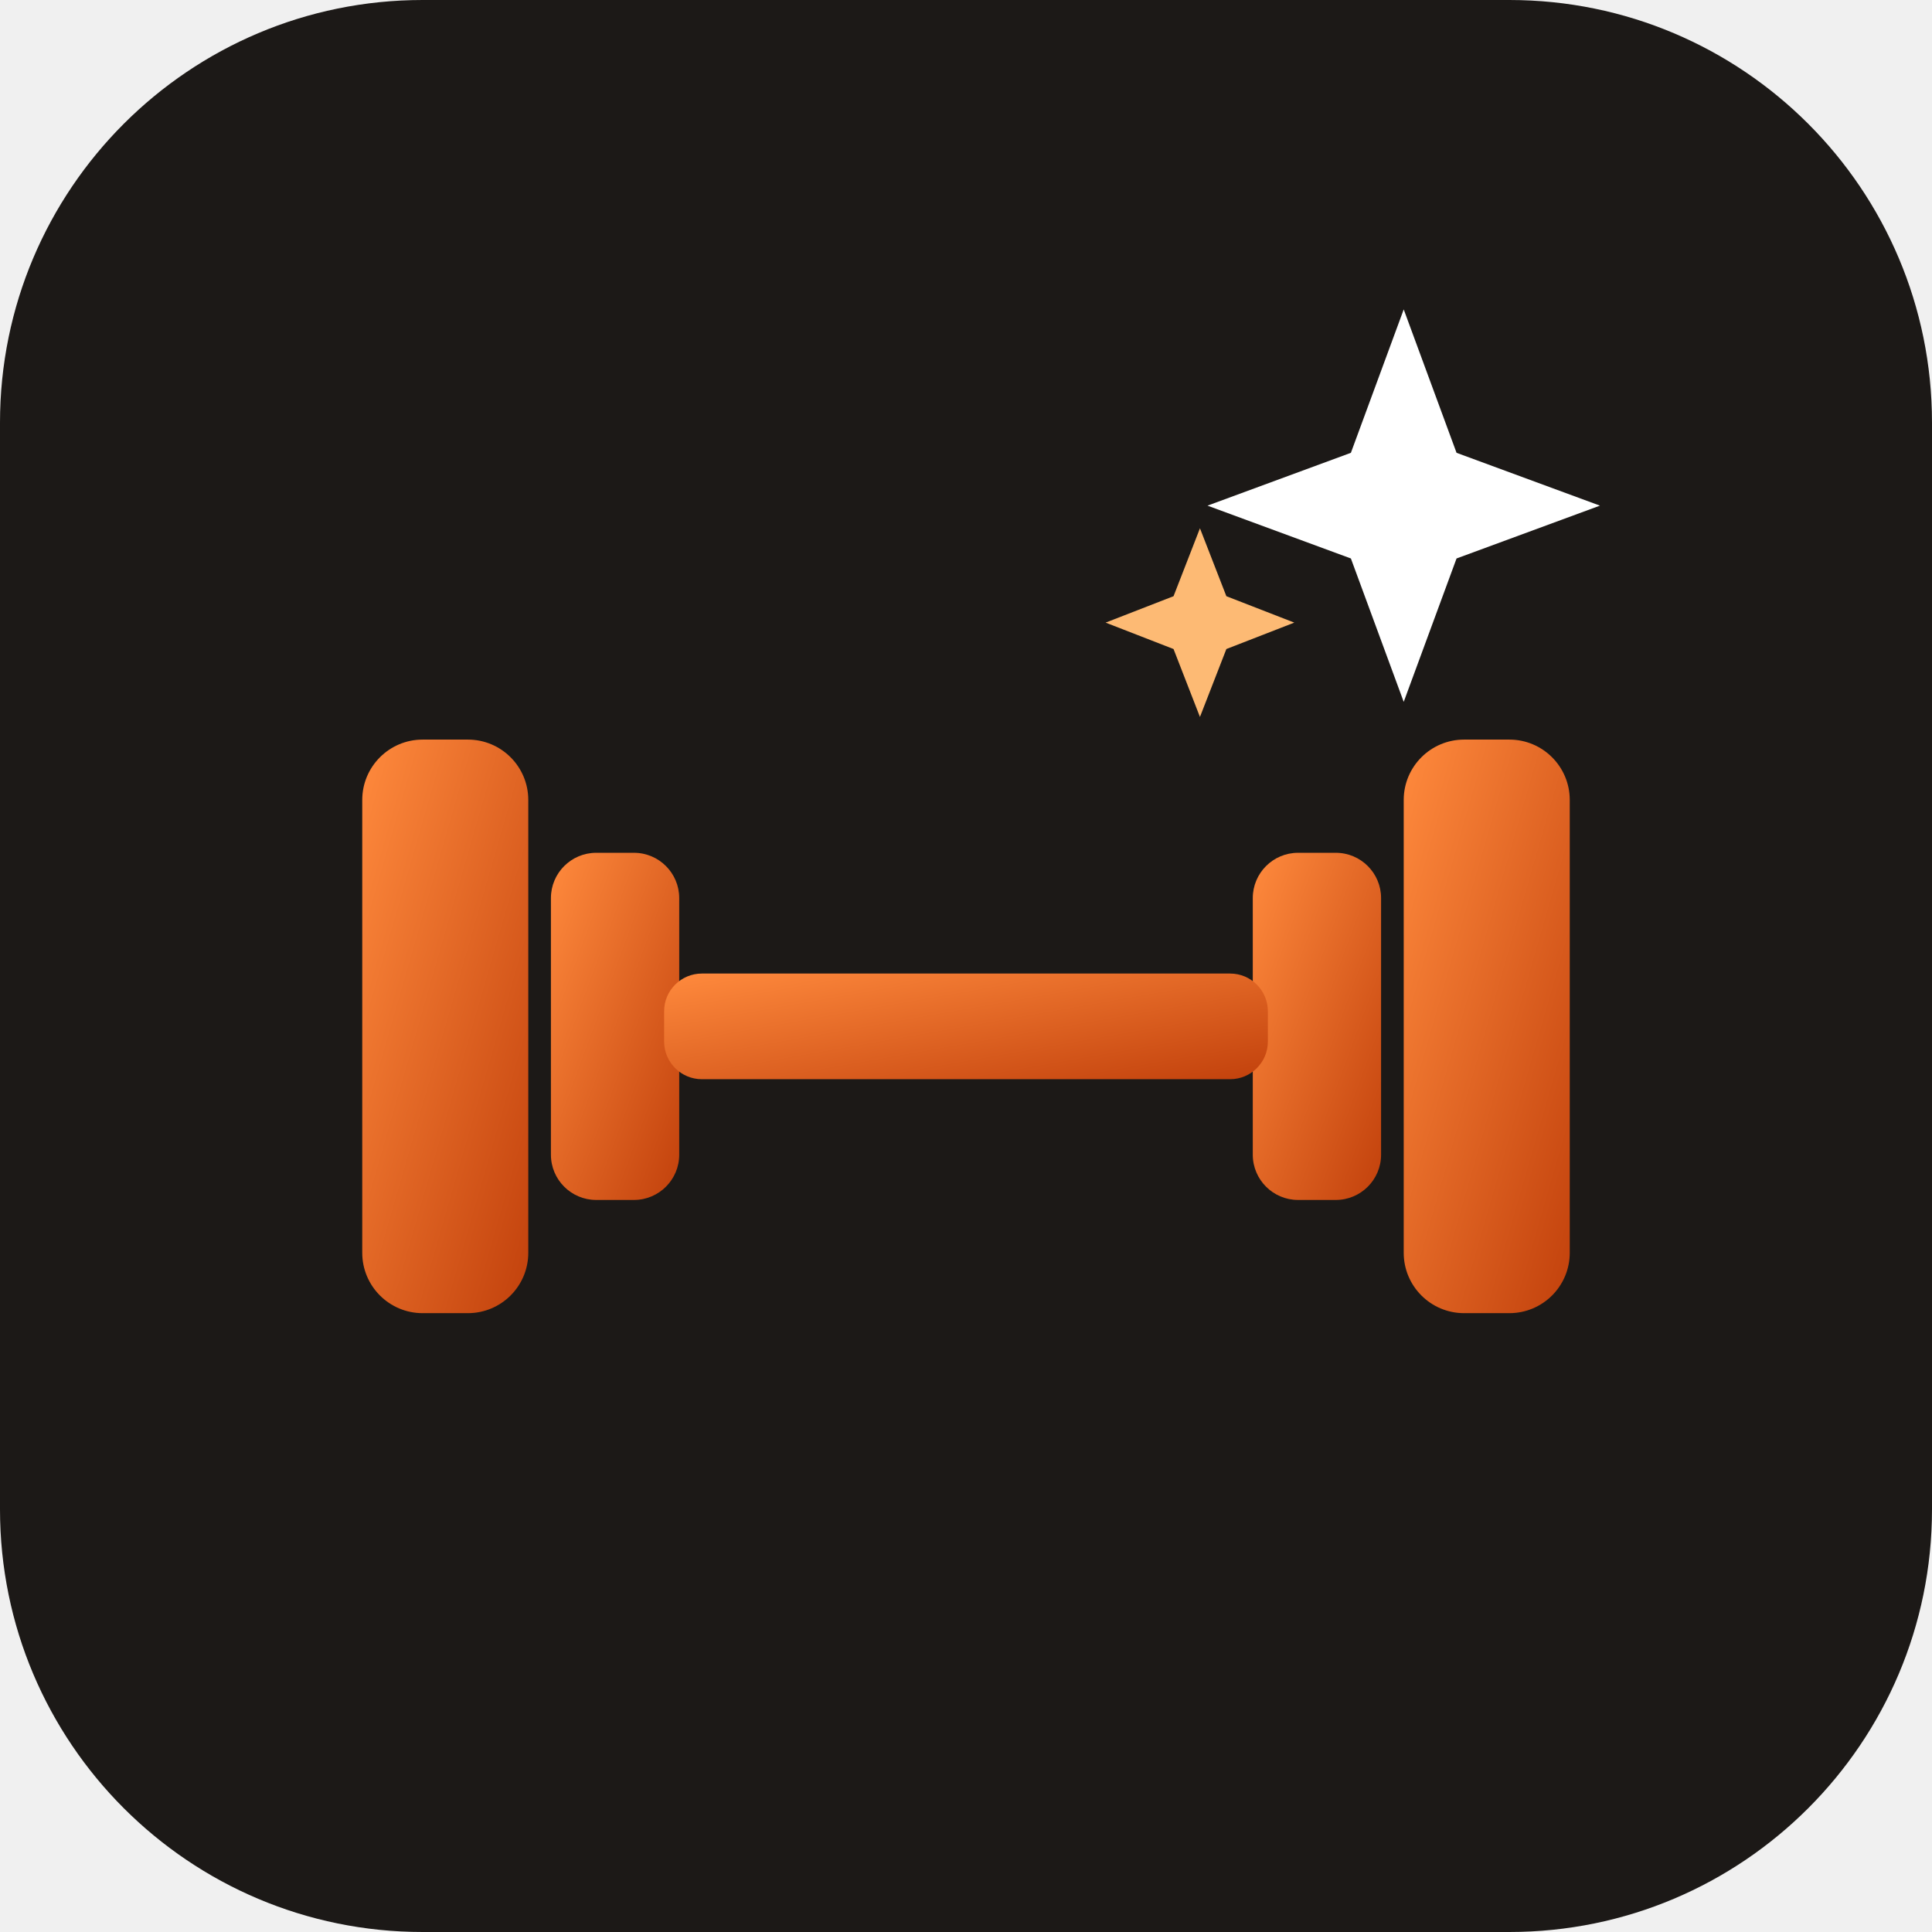
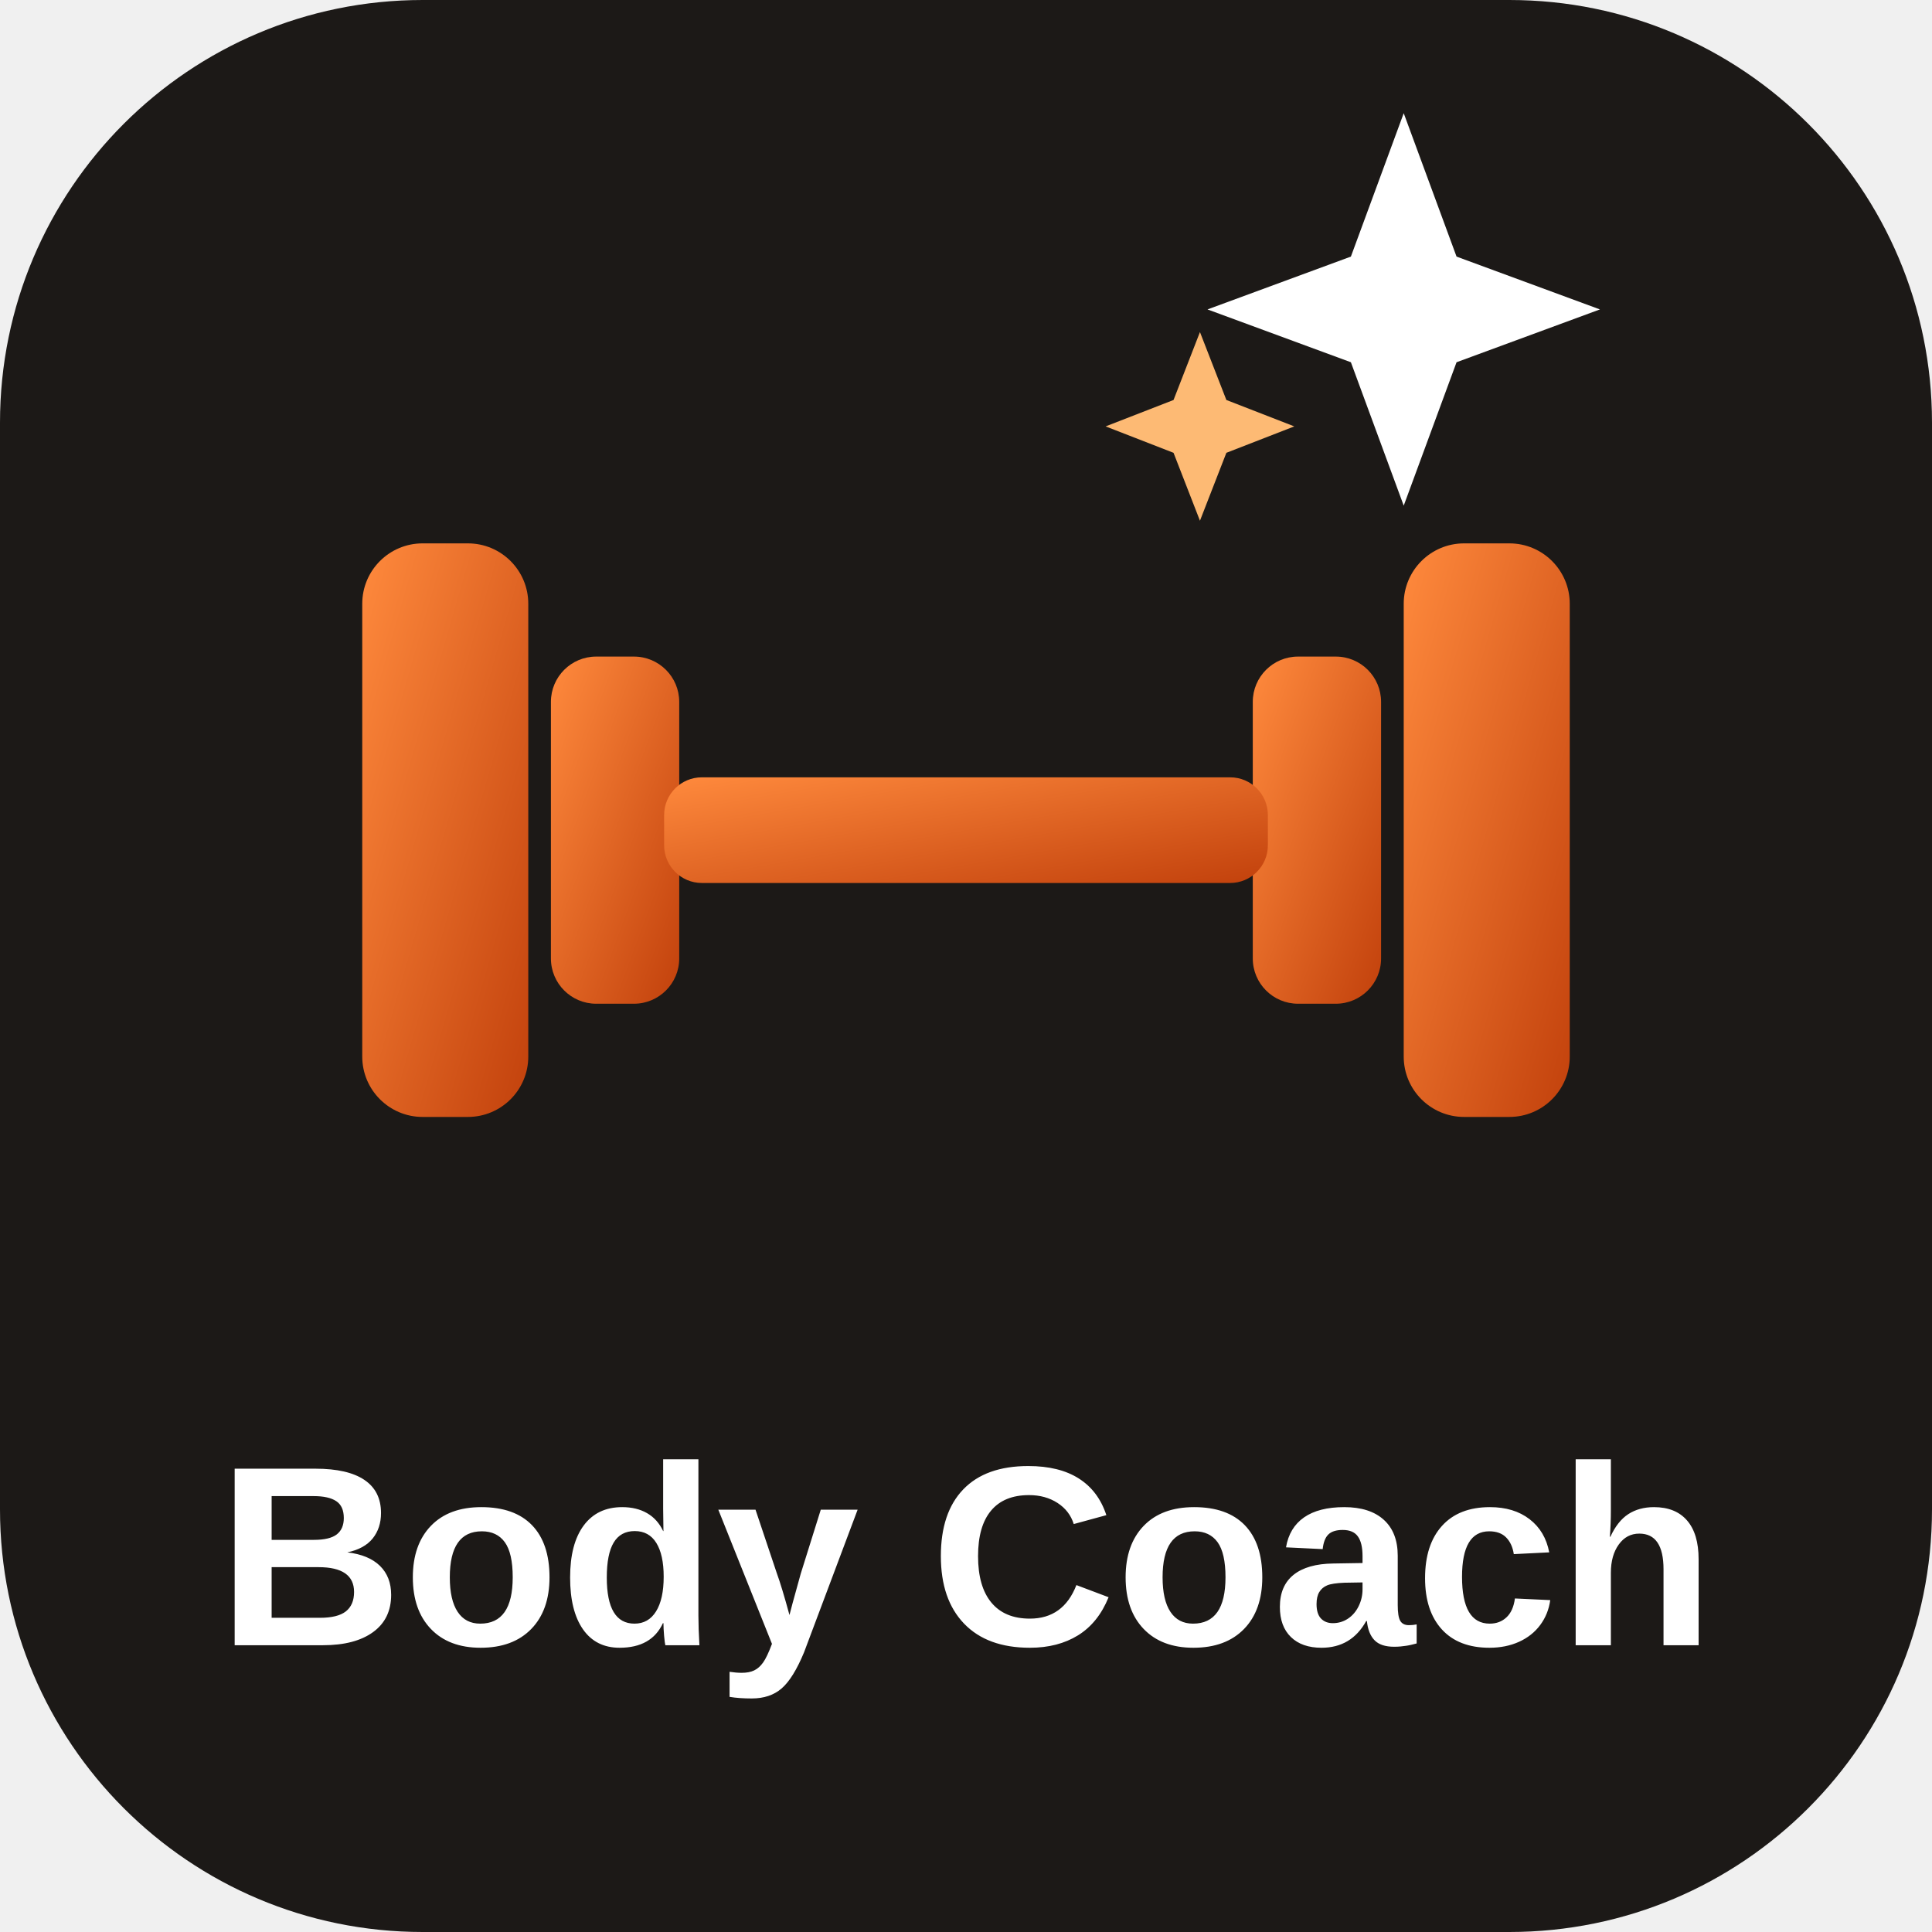
<svg xmlns="http://www.w3.org/2000/svg" viewBox="0 0 512 512">
  <defs>
    <linearGradient id="g" x1="0" y1="0" x2="1" y2="1">
      <stop offset="0" stop-color="#ff8a3d" />
      <stop offset="1" stop-color="#c2410c" />
    </linearGradient>
  </defs>
  <rect width="512" height="512" rx="112" fill="#1c1917" />
-   <g fill="url(#g)">
-     <rect x="96" y="196" width="44" height="152" rx="16" />
-     <rect x="146" y="226" width="34" height="92" rx="12" />
-     <rect x="372" y="196" width="44" height="152" rx="16" />
-     <rect x="332" y="226" width="34" height="92" rx="12" />
-     <rect x="176" y="258" width="160" height="28" rx="10" />
+   <g transform="translate(0 -52)">
+     <g fill="url(#g)">
+       <rect x="96" y="196" width="44" height="152" rx="16" />
+       <rect x="146" y="226" width="34" height="92" rx="12" />
+       <rect x="372" y="196" width="44" height="152" rx="16" />
+       <rect x="332" y="226" width="34" height="92" rx="12" />
+       <rect x="176" y="258" width="160" height="28" rx="10" />
+     </g>
+     <path d="M372 82l14 38 38 14-38 14-14 38-14-38-38-14 38-14z" fill="#fff" />
+     <path d="M318 140l7 18 18 7-18 7-7 18-7-18-18-7 18-7z" fill="#fdba74" />
  </g>
-   <path d="M372 82l14 38 38 14-38 14-14 38-14-38-38-14 38-14z" fill="#fff" />
-   <path d="M318 140l7 18 18 7-18 7-7 18-7-18-18-7 18-7z" fill="#fdba74" />
+   <text x="256" y="436" text-anchor="middle" font-family="Arial, Helvetica, sans-serif" font-weight="800" font-size="68" fill="#ffffff">Body Coach</text>
</svg>
